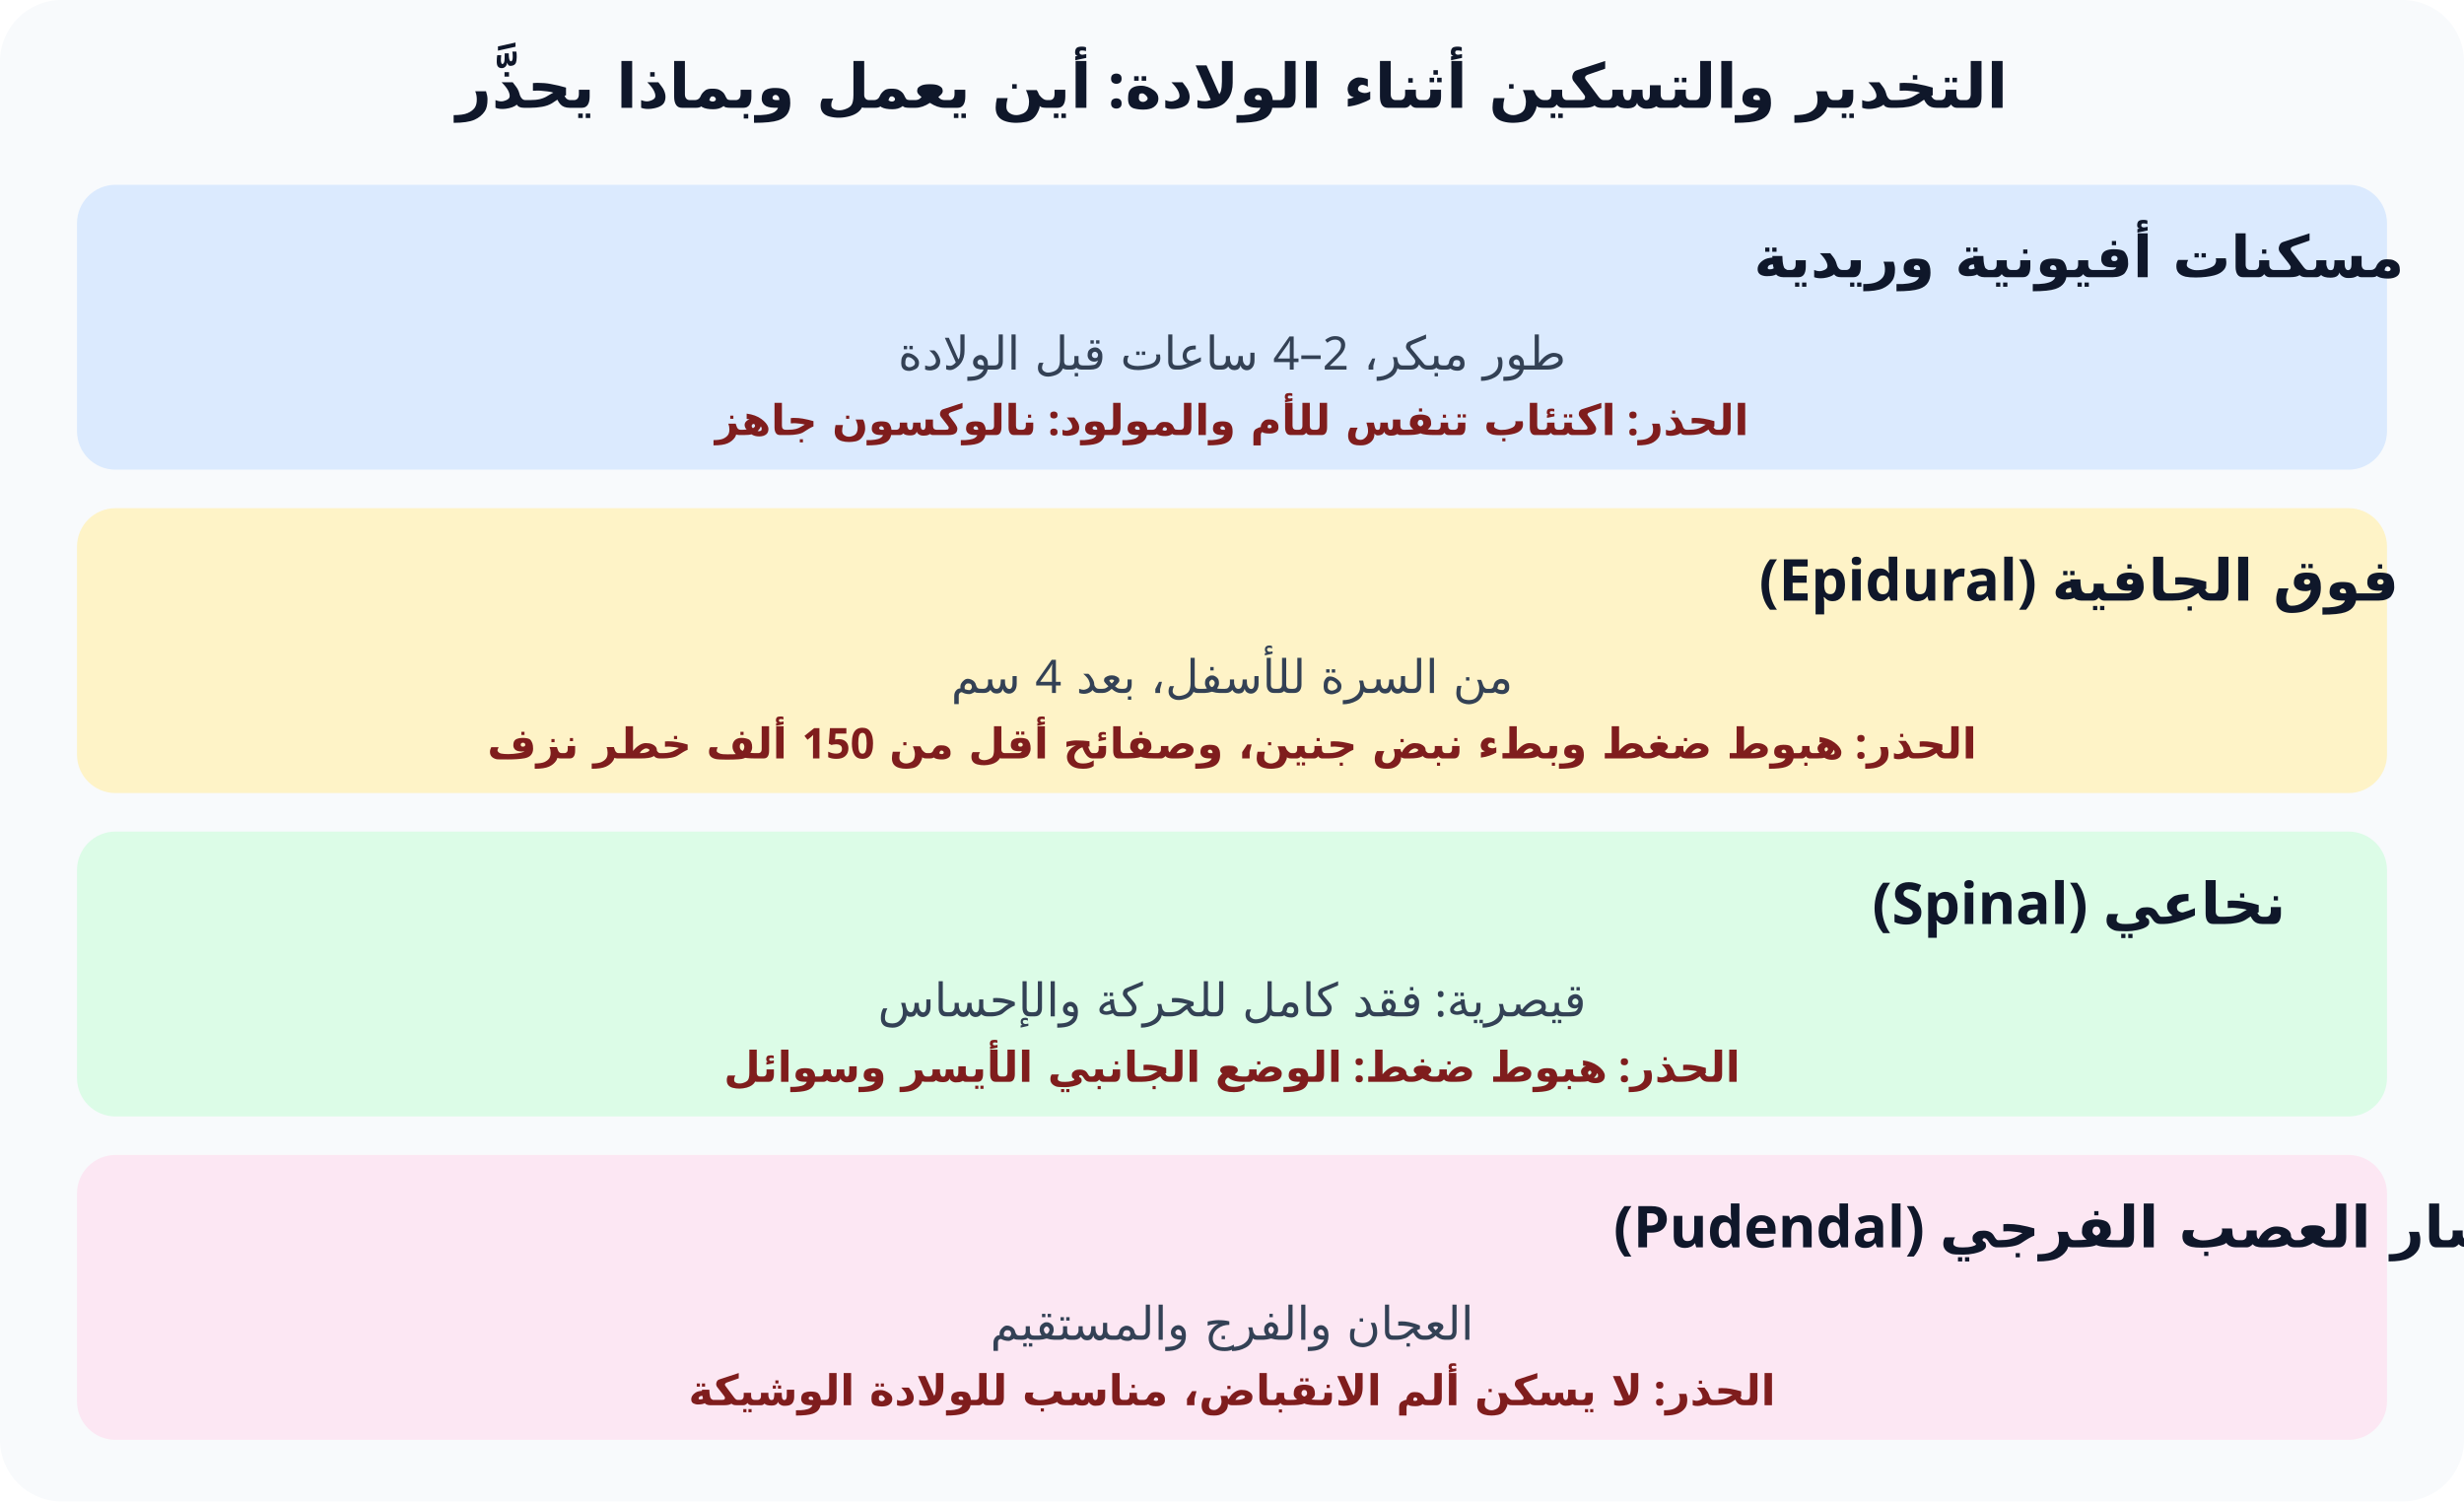
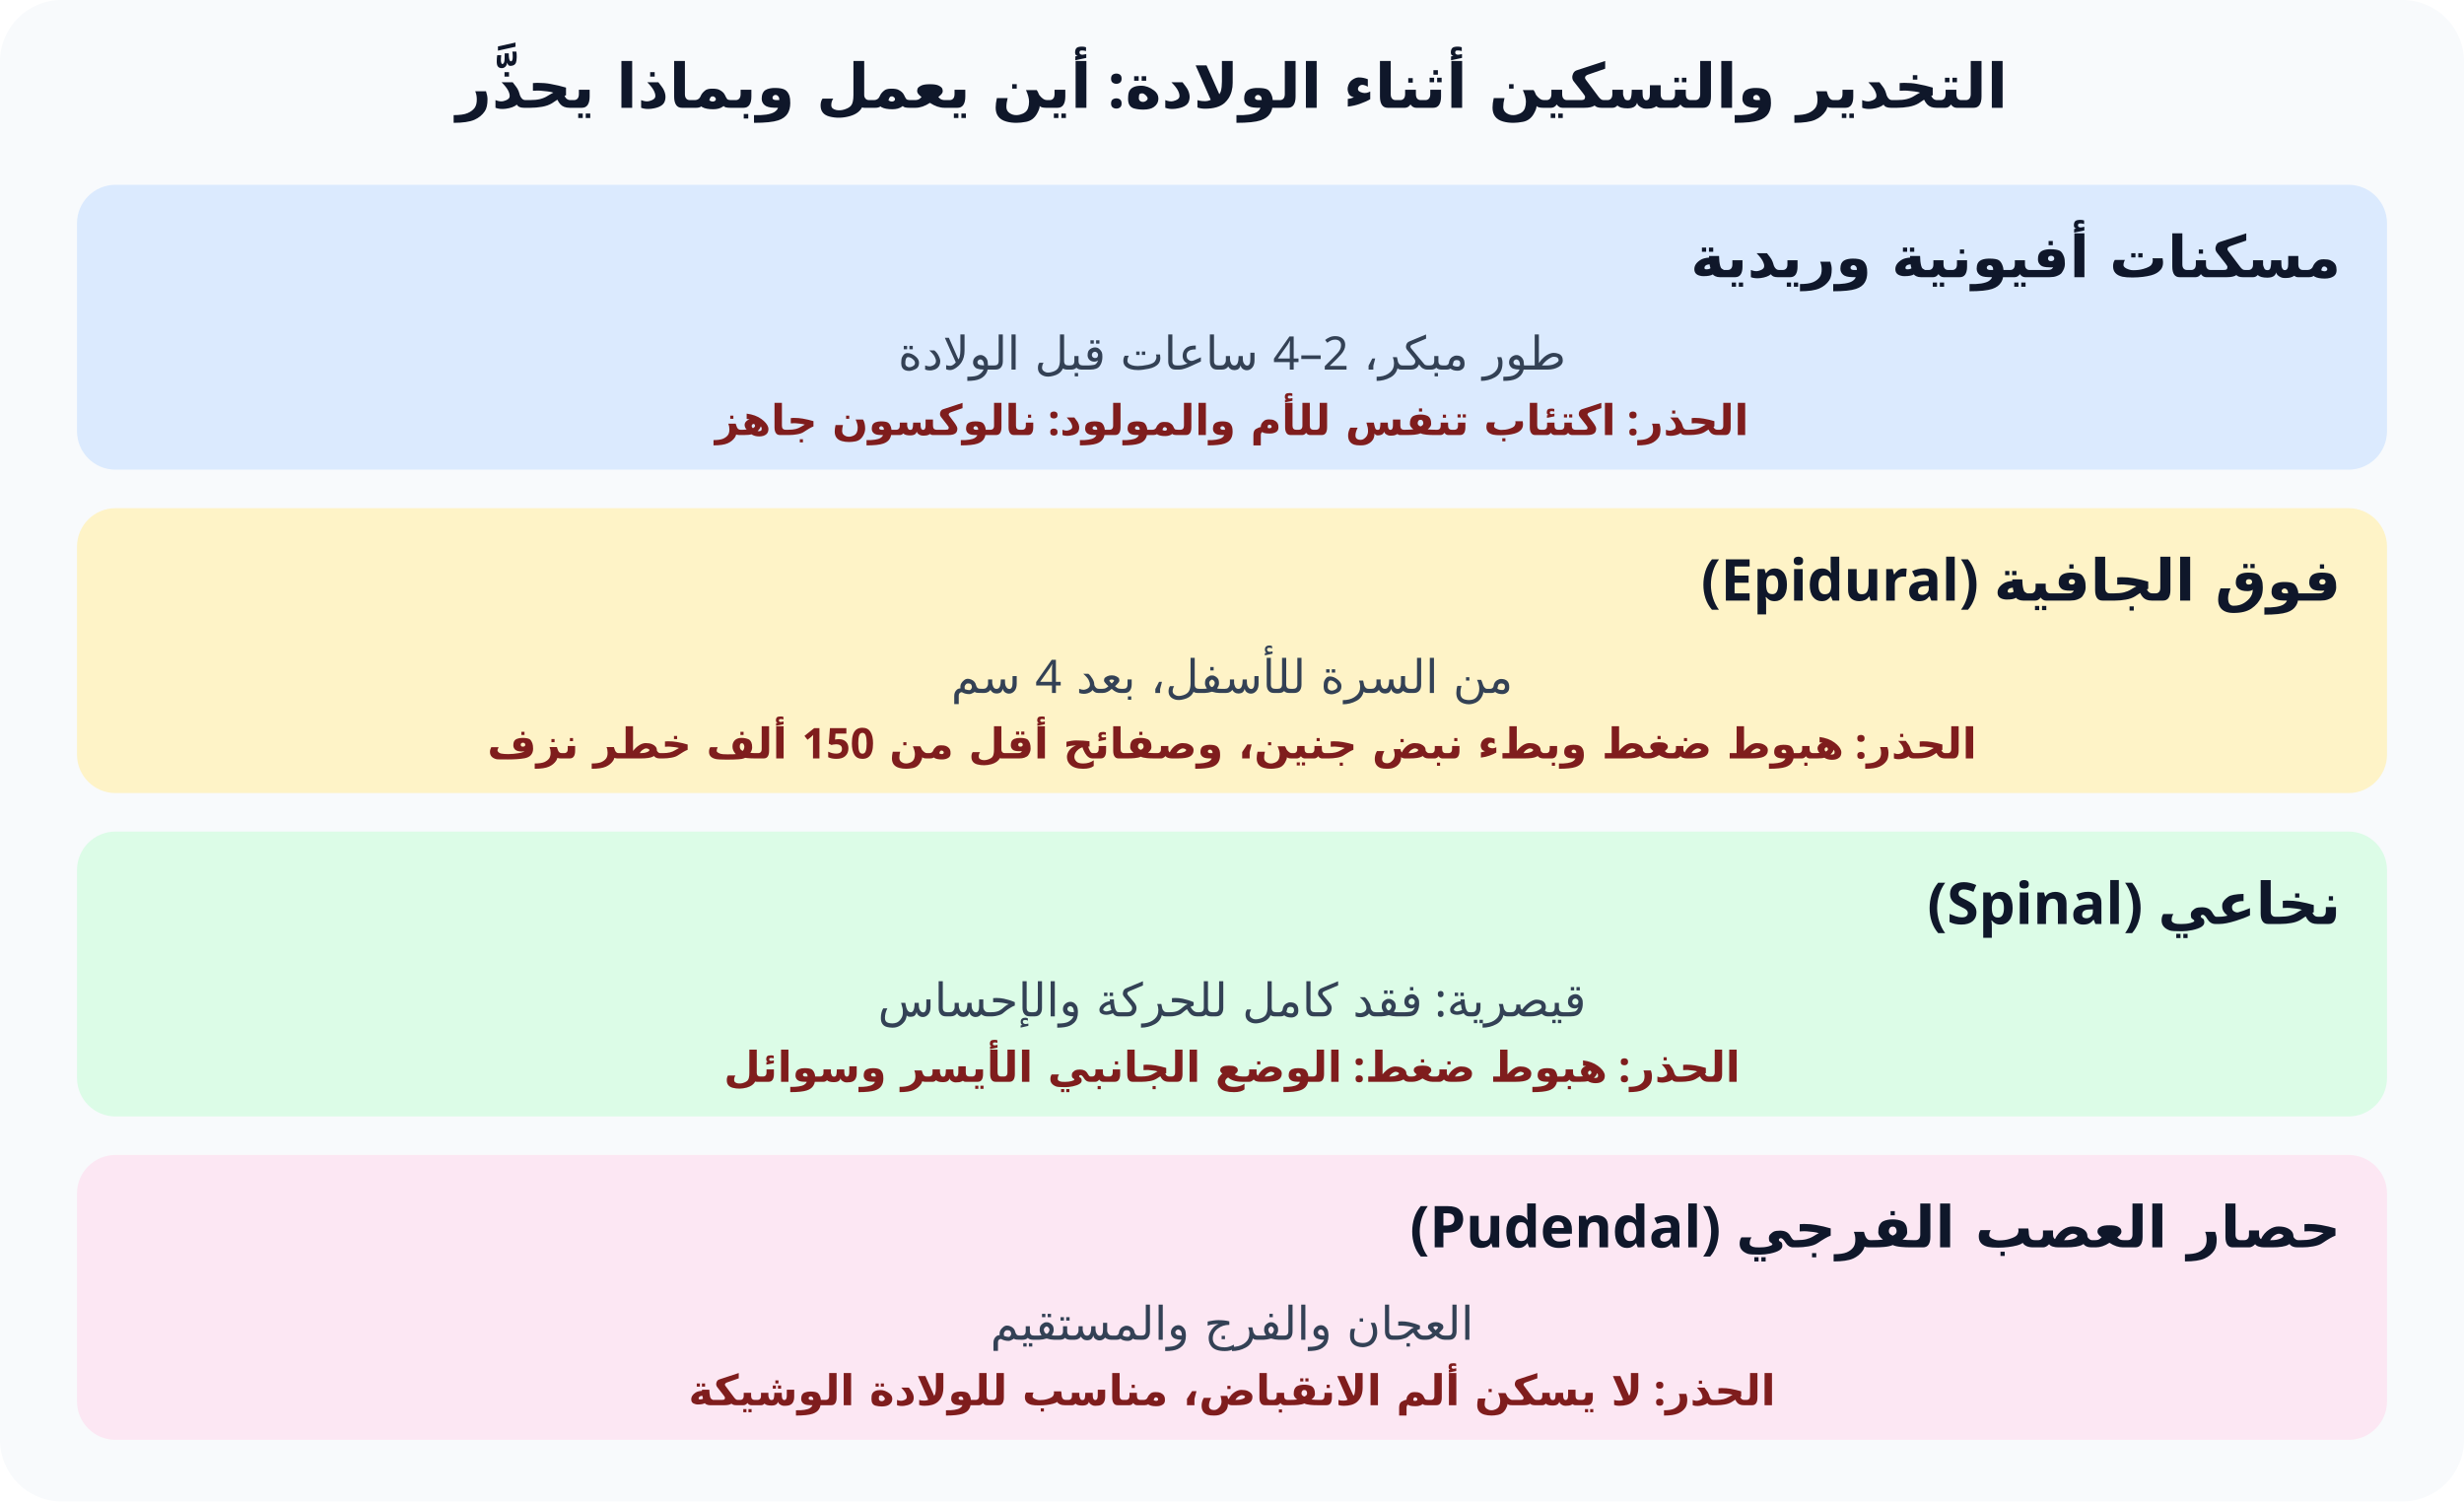
<svg xmlns="http://www.w3.org/2000/svg" viewBox="0 0 640 390" font-family="Cairo, Tahoma, sans-serif" direction="rtl">
  <rect width="640" height="390" rx="16" fill="#f8fafc" />
  <text x="320" y="28" text-anchor="middle" font-size="16" font-weight="800" fill="#0f172a">التخدير والتسكين أثناء الولادة: أين يعمل وبماذا يحذَّر</text>
  <rect x="20" y="48" width="600" height="74" rx="10" fill="#dbeafe" />
-   <text x="540" y="72" text-anchor="middle" font-size="15" font-weight="800" fill="#0f172a">مسكنات أفيونية وريدية</text>
+   <text x="608" y="72" text-anchor="start" font-size="15" font-weight="800" fill="#0f172a">مسكنات أفيونية وريدية</text>
  <text x="320" y="96" text-anchor="middle" font-size="12" font-weight="500" fill="#334155">طور مبكر، 2–4 ساعات قبل الولادة</text>
  <text x="320" y="113" text-anchor="middle" font-size="11" font-weight="600" fill="#7f1d1d">الحذر: اكتئاب تنفس للأم والمولود: نالوكسون جاهز</text>
  <rect x="20" y="132" width="600" height="74" rx="10" fill="#fef3c7" />
-   <text x="540" y="156" text-anchor="middle" font-size="15" font-weight="800" fill="#0f172a">فوق الجافية (Epidural)</text>
+   <text x="608" y="156" text-anchor="start" font-size="15" font-weight="800" fill="#0f172a">فوق الجافية (Epidural)</text>
  <text x="320" y="180" text-anchor="middle" font-size="12" font-weight="500" fill="#334155">من السرة للأسفل، بعد 4 سم</text>
  <text x="320" y="197" text-anchor="middle" font-size="11" font-weight="600" fill="#7f1d1d">الحذر: هبوط ضغط وبطء نبض جنين، وصفائح أقل من 150 ألف خطر نزف</text>
  <rect x="20" y="216" width="600" height="74" rx="10" fill="#dcfce7" />
-   <text x="540" y="240" text-anchor="middle" font-size="15" font-weight="800" fill="#0f172a">نخاعي (Spinal)</text>
+   <text x="608" y="240" text-anchor="start" font-size="15" font-weight="800" fill="#0f172a">نخاعي (Spinal)</text>
  <text x="320" y="264" text-anchor="middle" font-size="12" font-weight="500" fill="#334155">قيصرية: فقد كامل للحركة والإحساس</text>
  <text x="320" y="281" text-anchor="middle" font-size="11" font-weight="600" fill="#7f1d1d">الحذر: هبوط ضغط: الوضع الجانبي الأيسر وسوائل</text>
  <rect x="20" y="300" width="600" height="74" rx="10" fill="#fce7f3" />
-   <text x="540" y="324" text-anchor="middle" font-size="15" font-weight="800" fill="#0f172a">حصار العصب الفرجي (Pudendal)</text>
+   <text x="608" y="324" text-anchor="start" font-size="15" font-weight="800" fill="#0f172a">حصار العصب الفرجي (Pudendal)</text>
  <text x="320" y="348" text-anchor="middle" font-size="12" font-weight="500" fill="#334155">العجان والفرج والمستقيم</text>
  <text x="320" y="365" text-anchor="middle" font-size="11" font-weight="600" fill="#7f1d1d">الحذر: لا يسكن ألم الانقباض، مناسب للولادة الوشيكة</text>
</svg>
